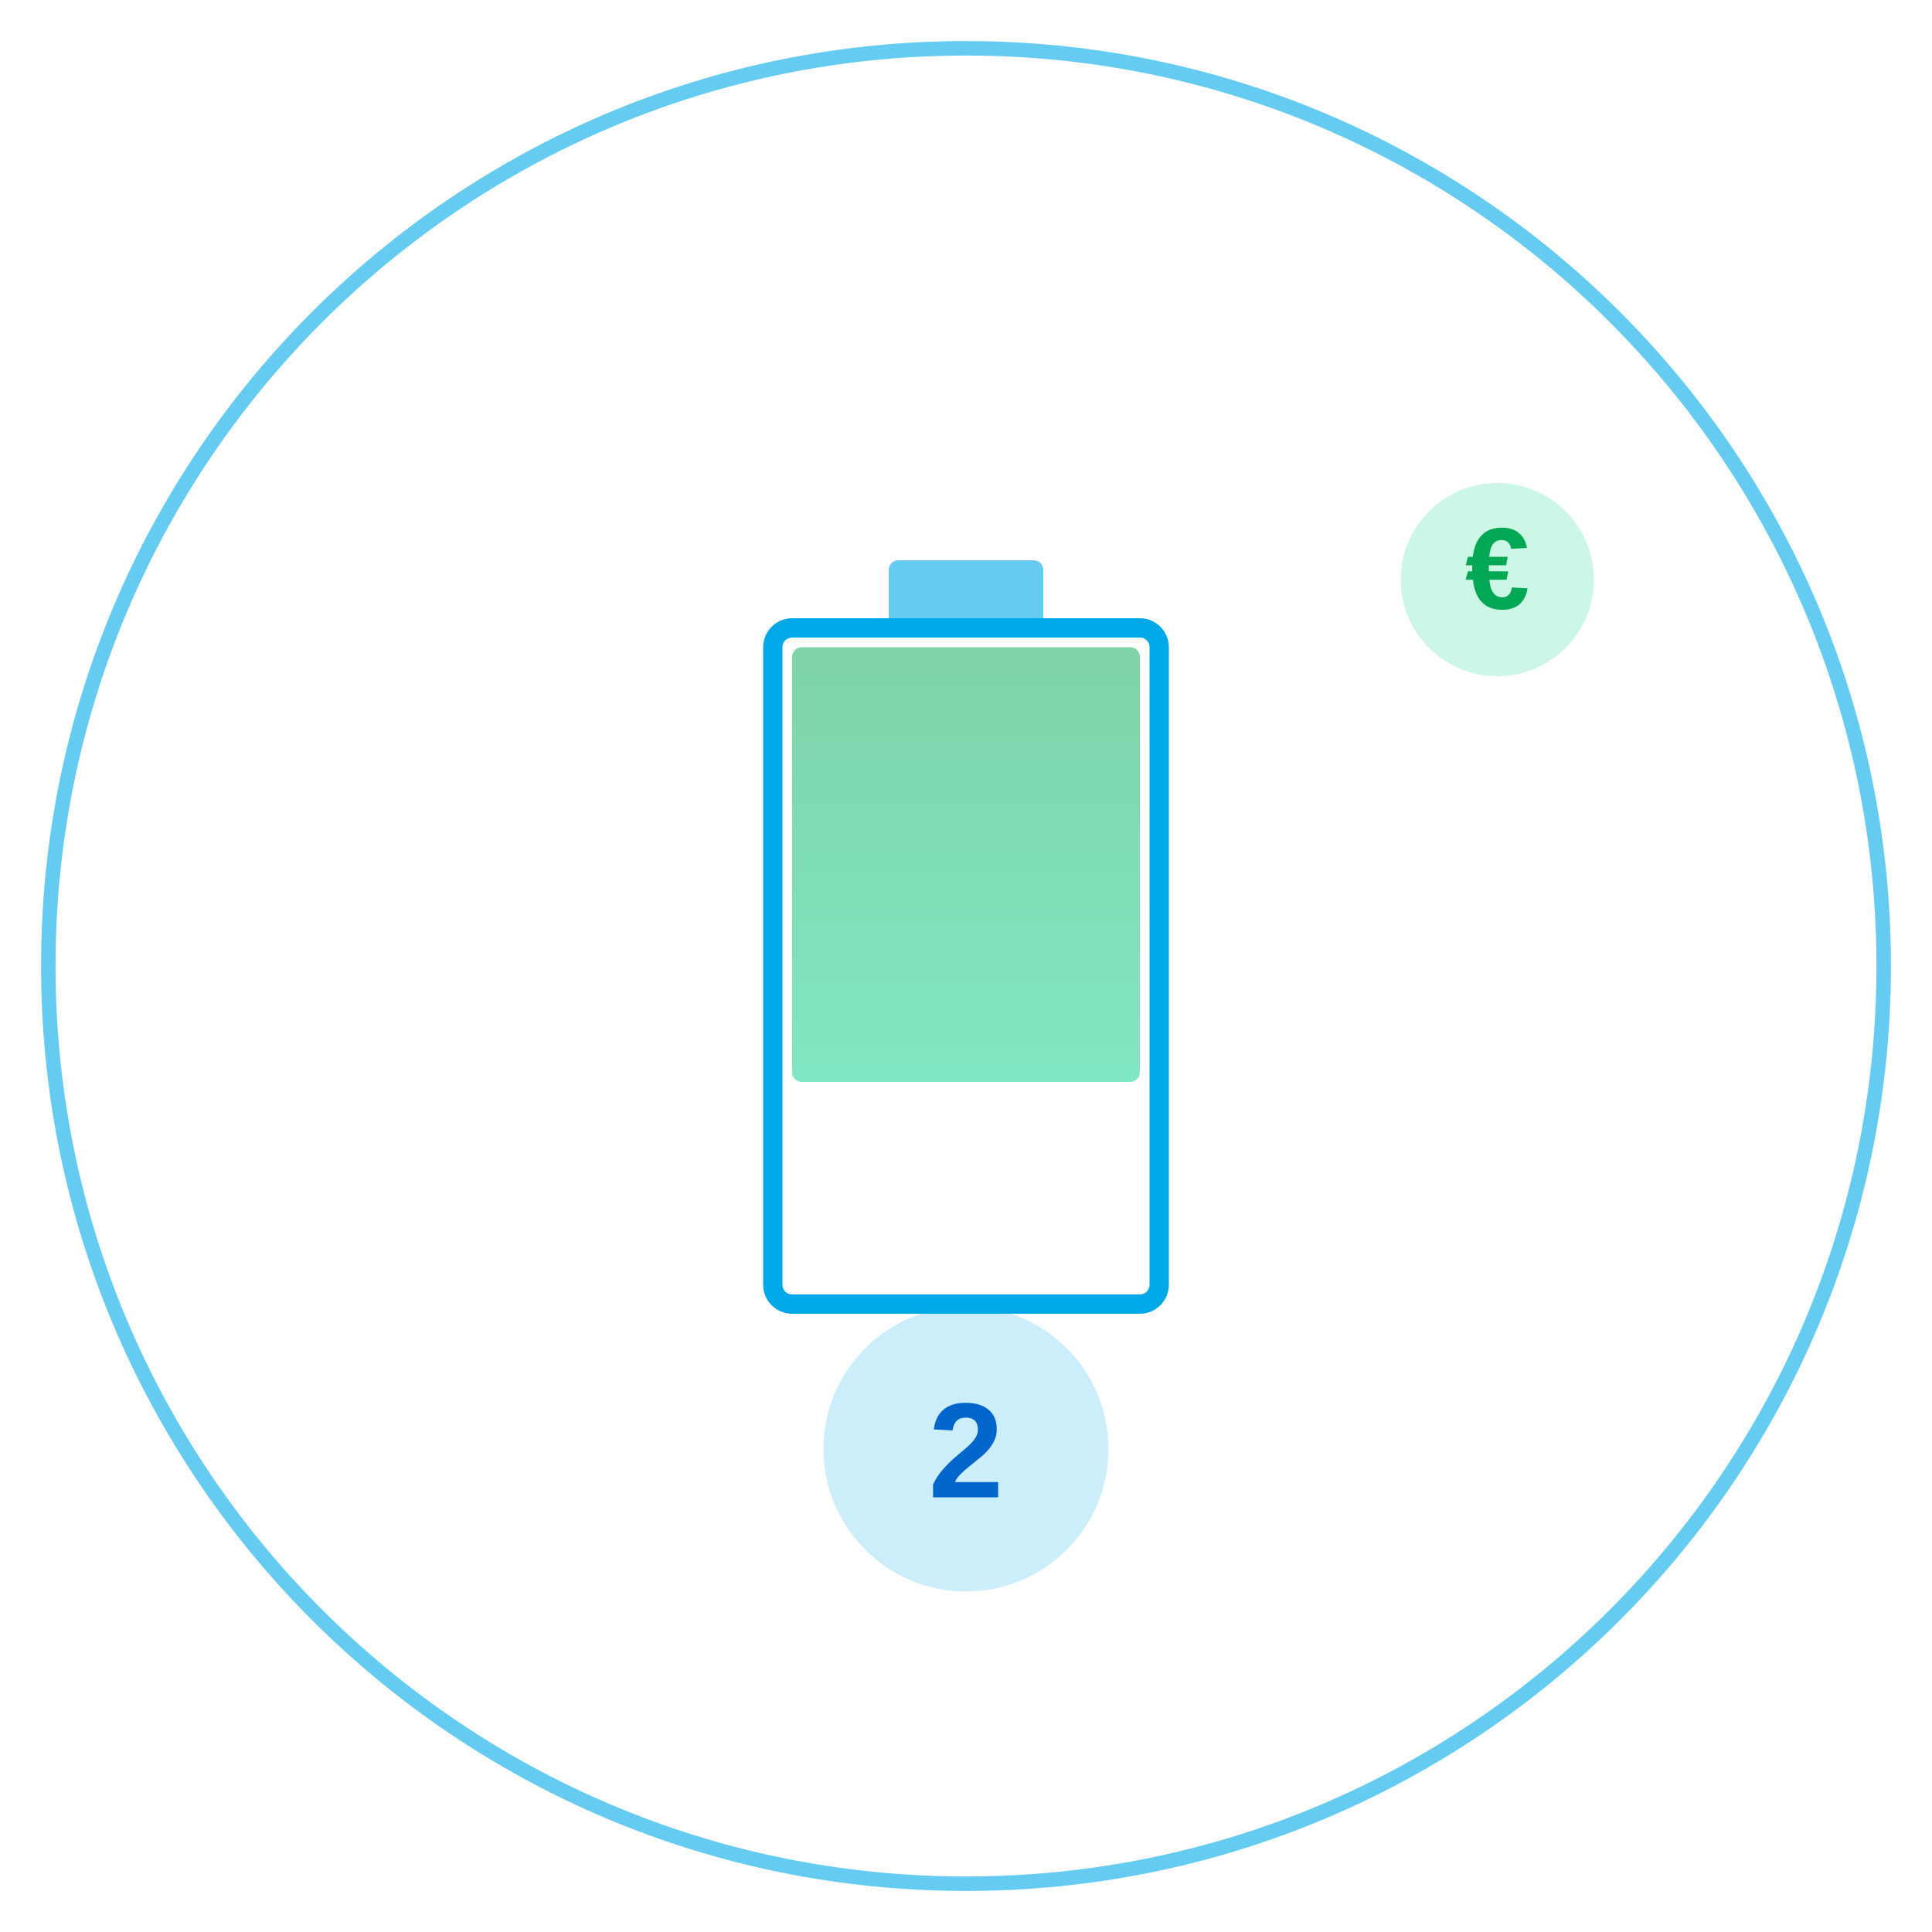
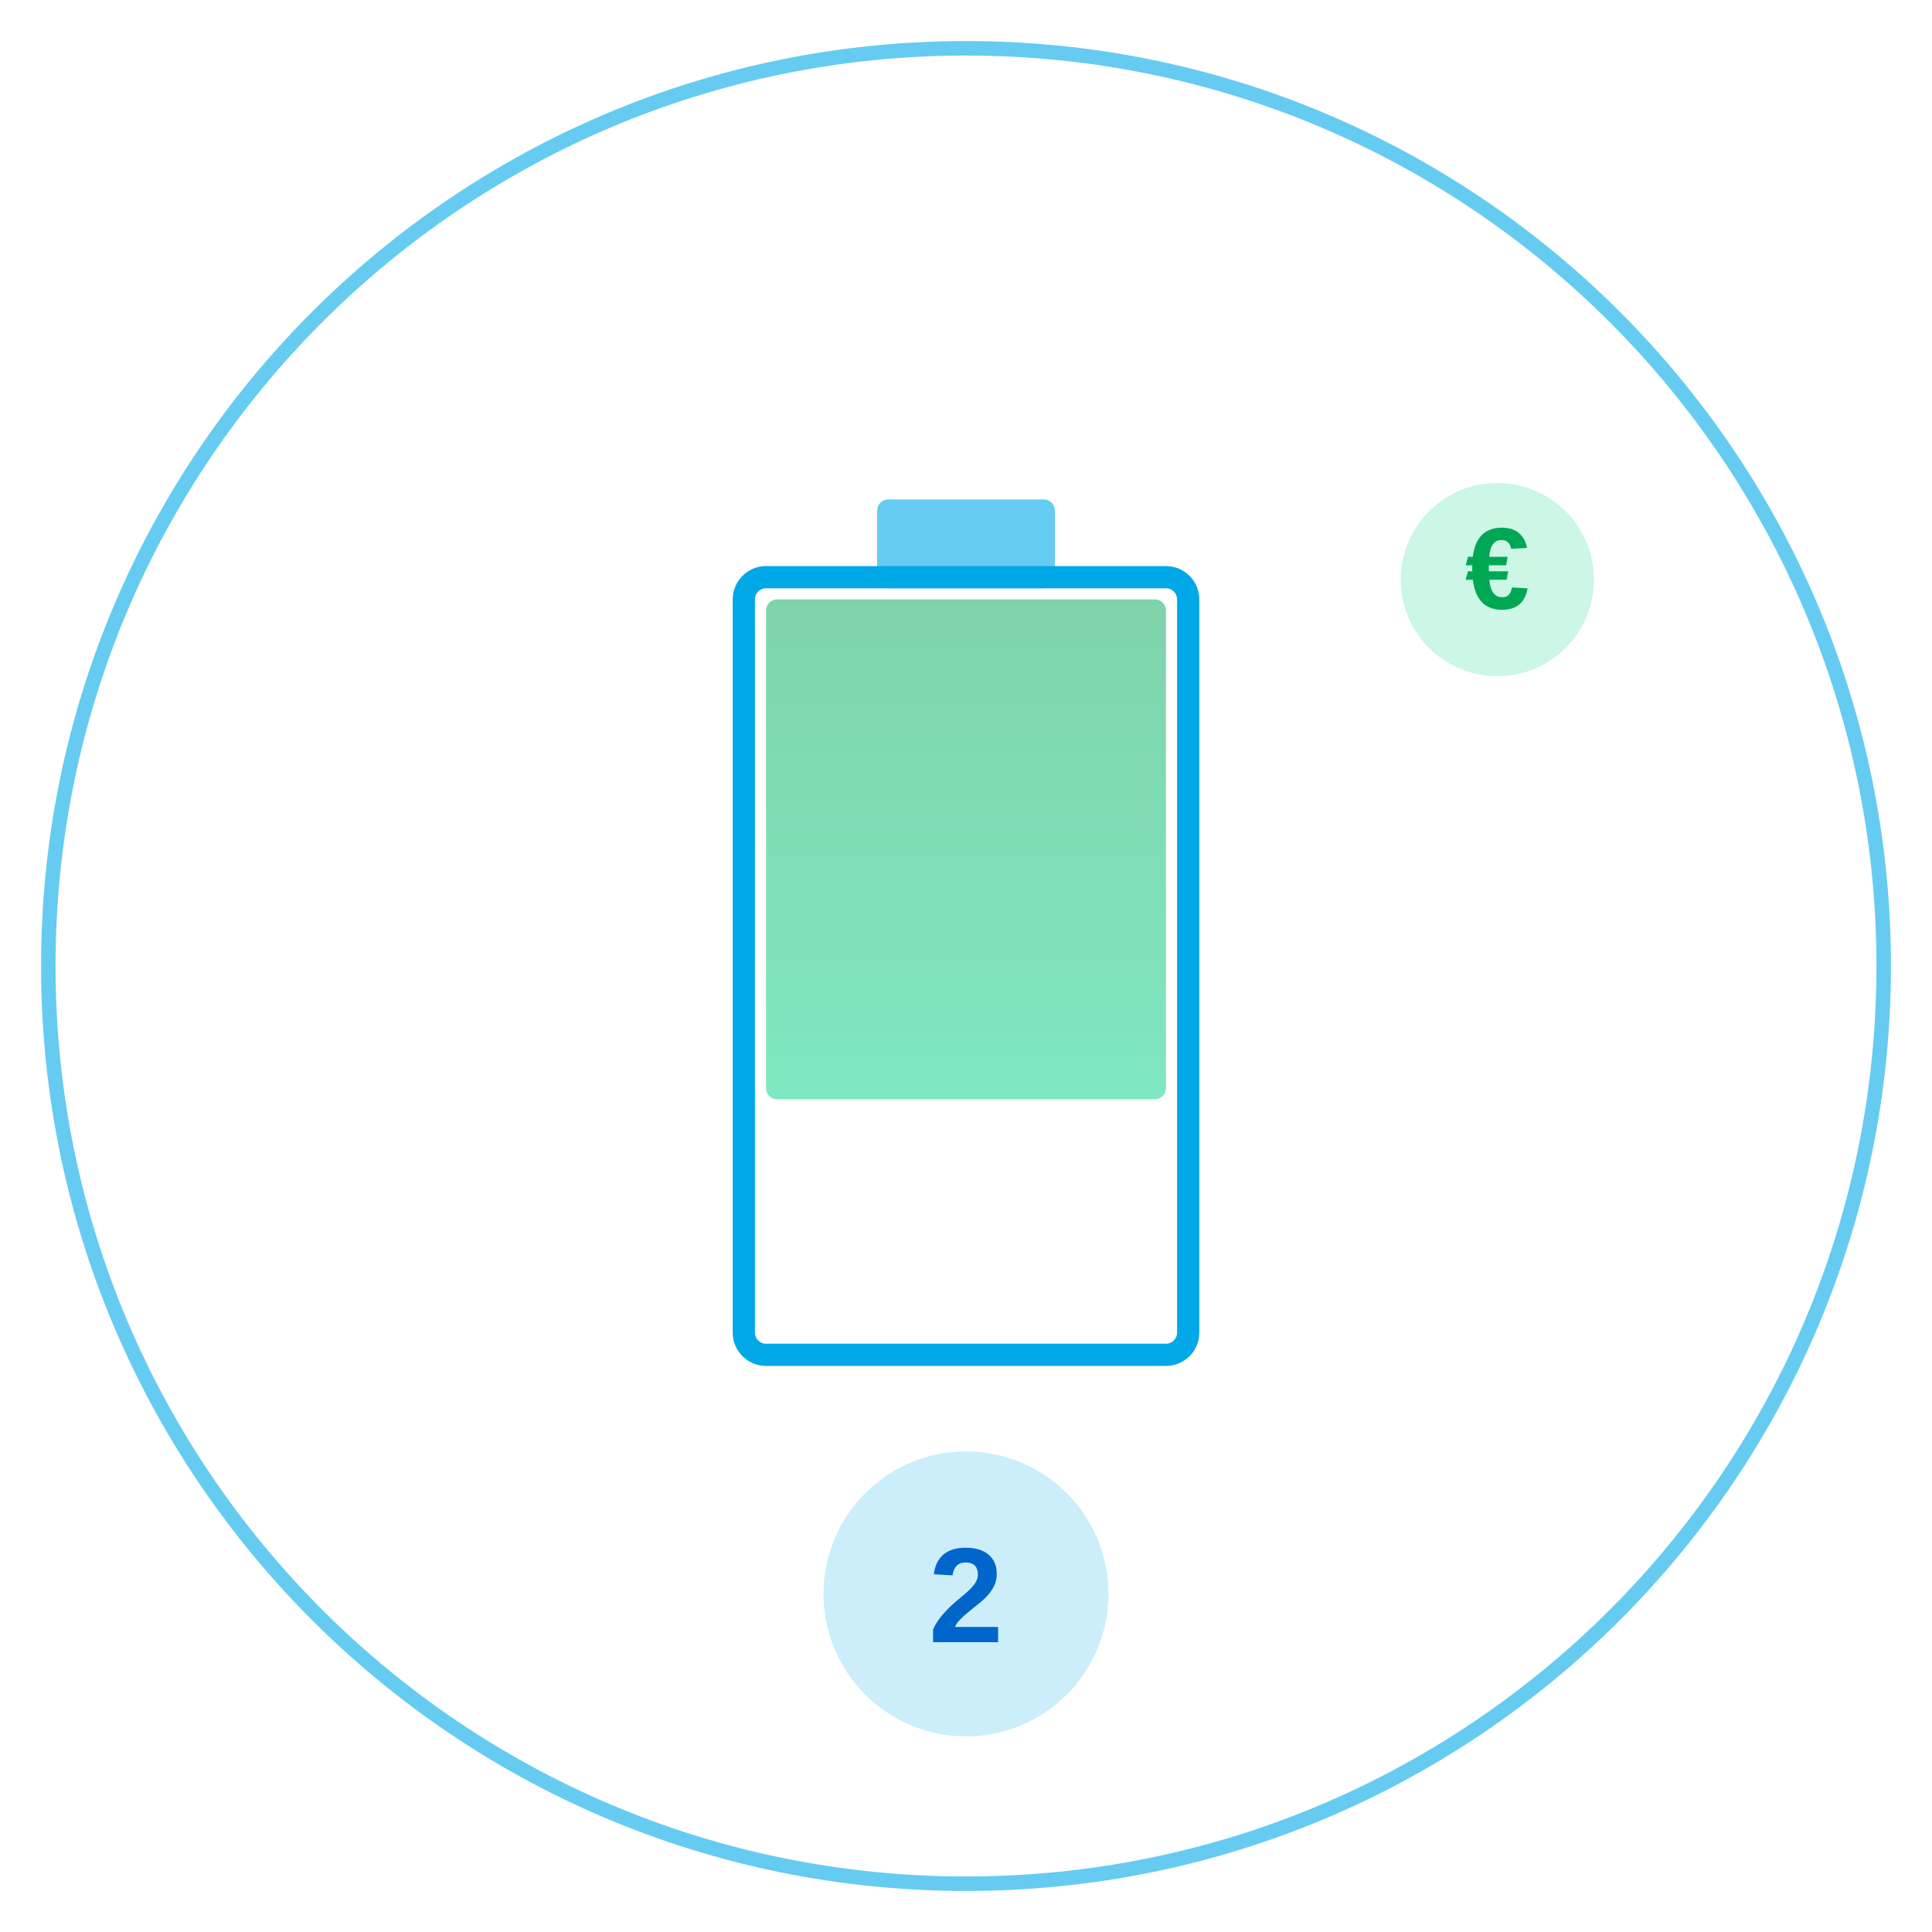
<svg xmlns="http://www.w3.org/2000/svg" viewBox="0 0 200 200">
  <defs>
    <linearGradient id="bat2" x1="0%" y1="100%" x2="0%" y2="0%">
      <stop offset="0%" style="stop-color:#00D084;stop-opacity:1" />
      <stop offset="100%" style="stop-color:#00A854;stop-opacity:1" />
    </linearGradient>
  </defs>
  <circle cx="100" cy="100" r="95" fill="none" stroke="#00A8E8" stroke-width="1.5" opacity="0.6" />
-   <g transform="translate(100, 100)">
+   <g transform="translate(100, 100) scale(1.15)">
    <rect x="-20" y="-35" width="40" height="70" rx="2" fill="none" stroke="#00A8E8" stroke-width="2" />
    <rect x="-8" y="-42" width="16" height="8" rx="1" fill="#00A8E8" opacity="0.6" />
    <rect x="-18" y="-33" width="36" height="45" rx="1" fill="url(#bat2)" opacity="0.5" />
  </g>
-   <g transform="translate(100, 150)">
+   <g transform="translate(100, 165)">
    <circle cx="0" cy="0" r="14" fill="#00A8E8" opacity="0.2" stroke="#00A8E8" stroke-width="1.5" />
    <text x="0" y="5" font-size="14" font-weight="bold" fill="#0066CC" text-anchor="middle" font-family="Arial, sans-serif">2</text>
  </g>
  <g transform="translate(155, 60)">
    <circle cx="0" cy="0" r="10" fill="#00D084" opacity="0.2" />
    <text x="0" y="3" font-size="12" font-weight="bold" fill="#00A854" text-anchor="middle" font-family="Arial, sans-serif">€</text>
  </g>
</svg>
